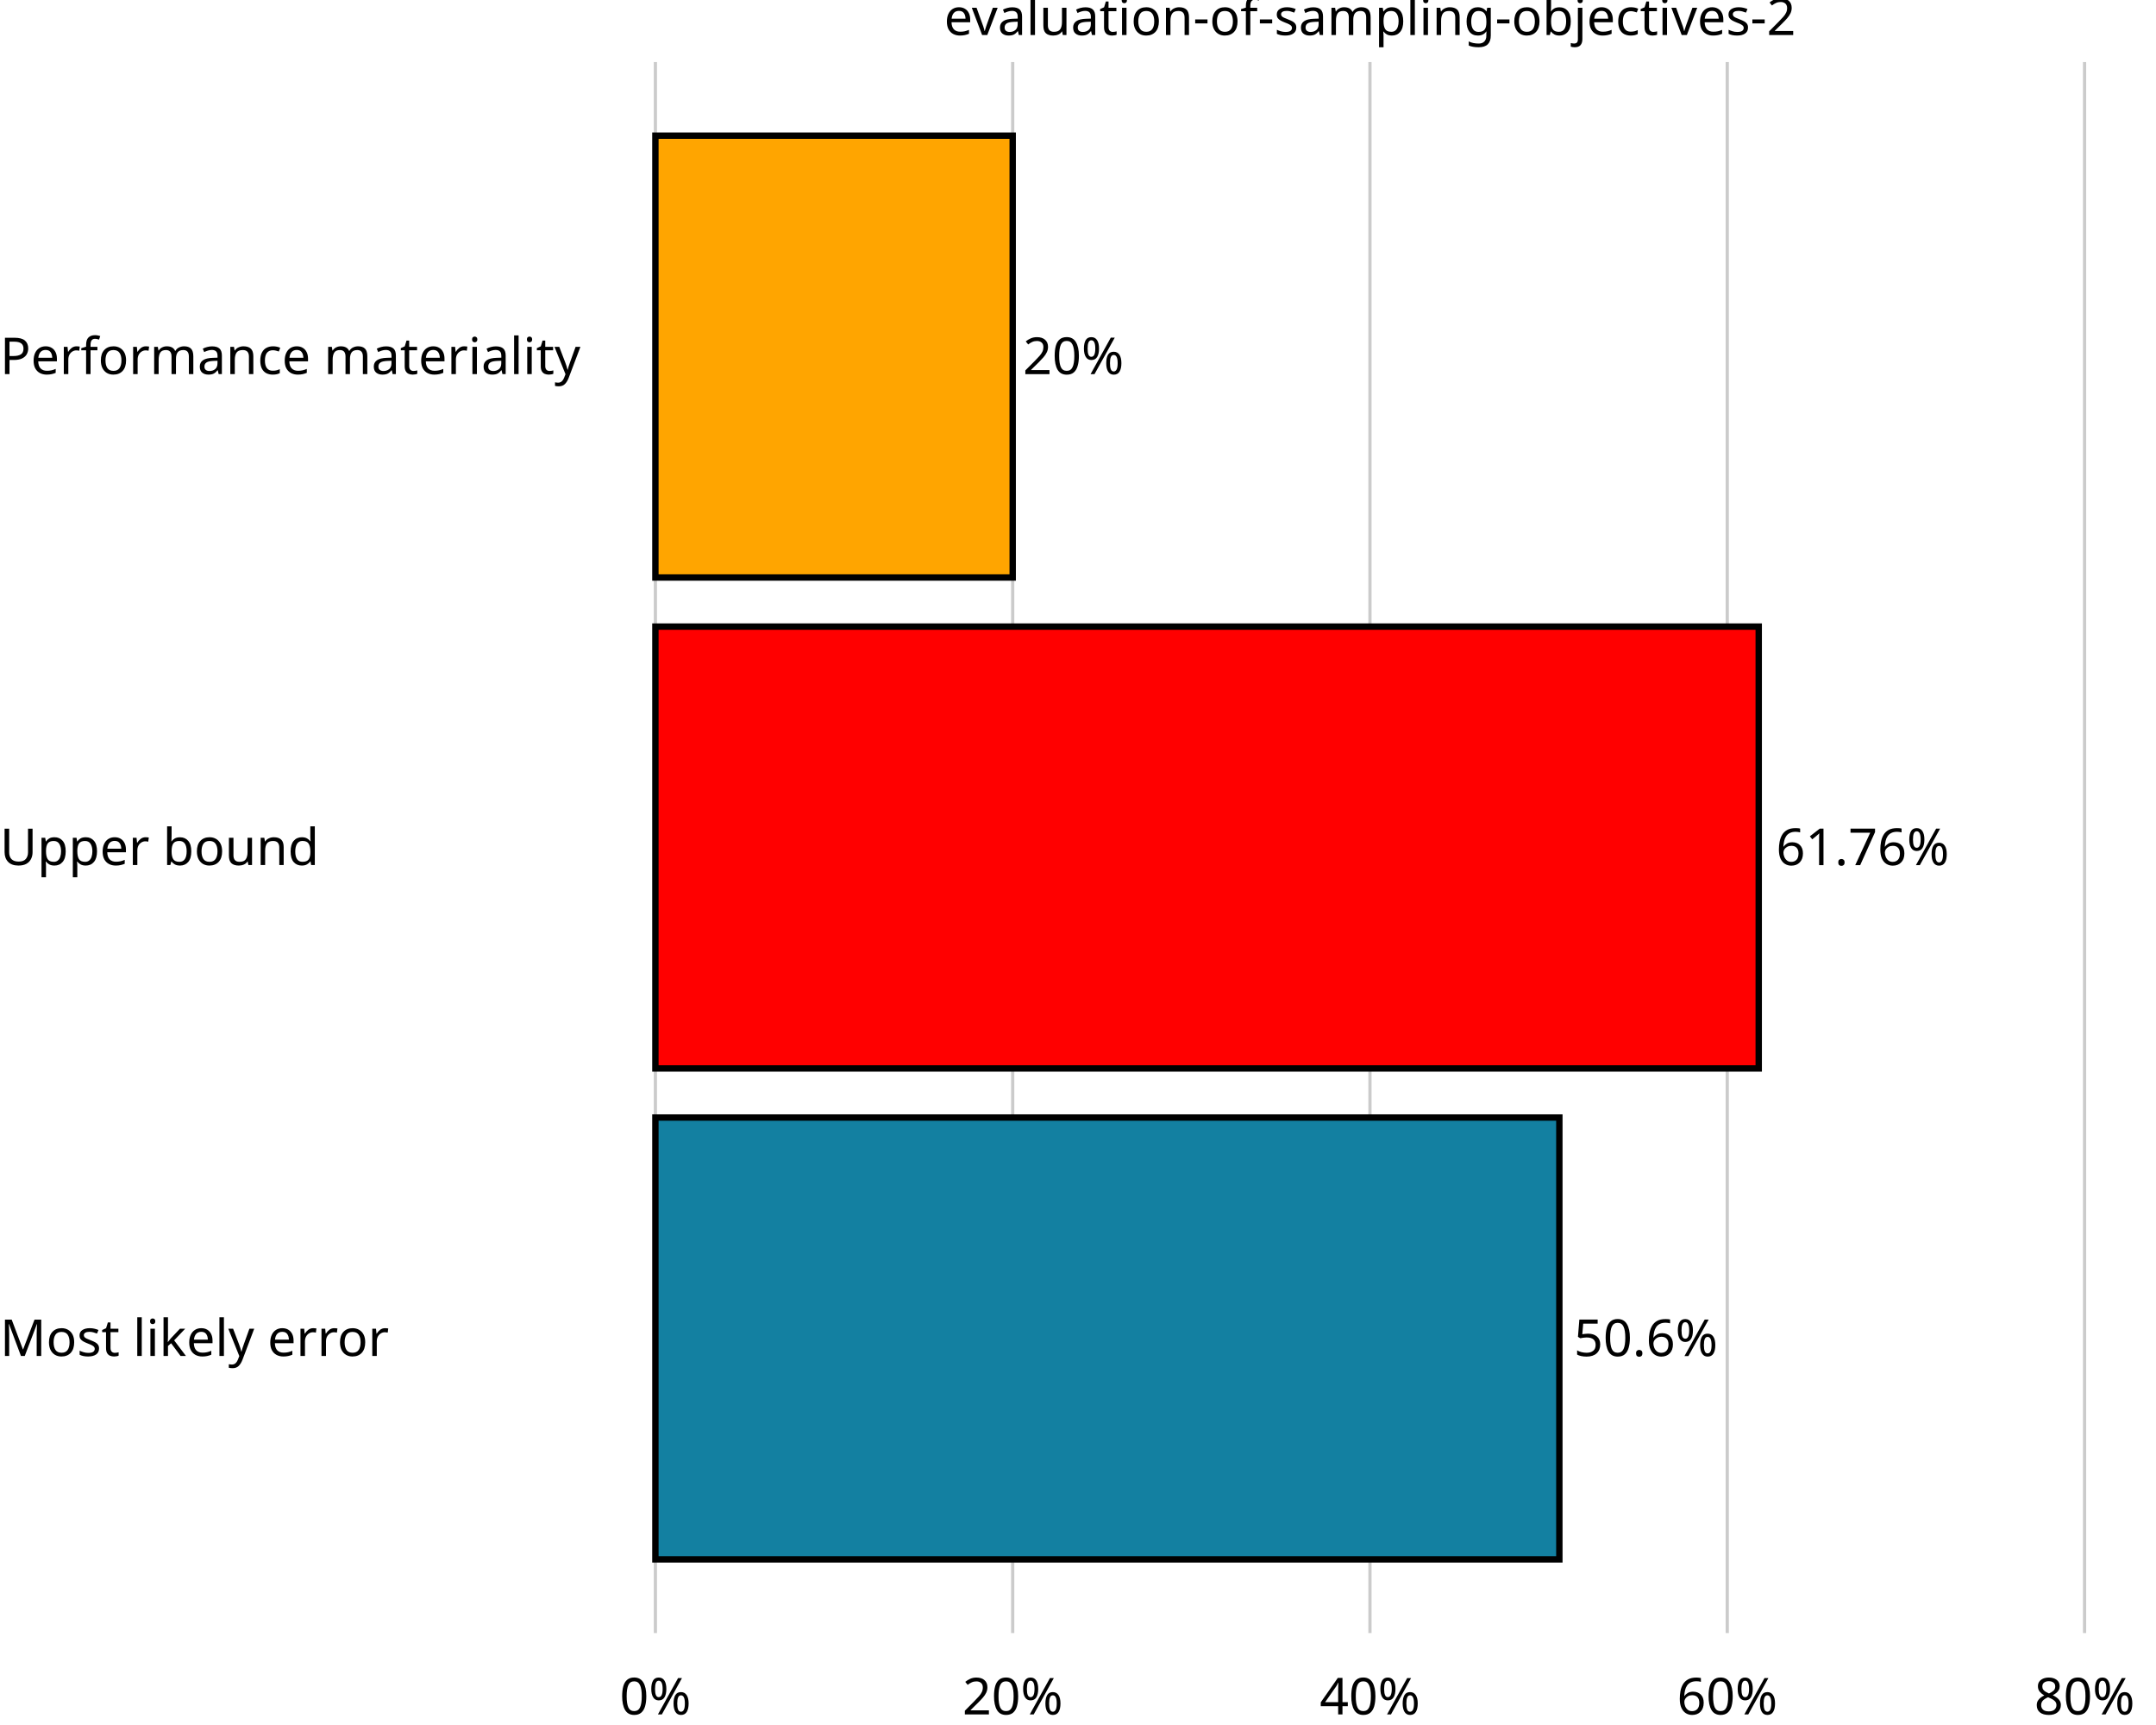
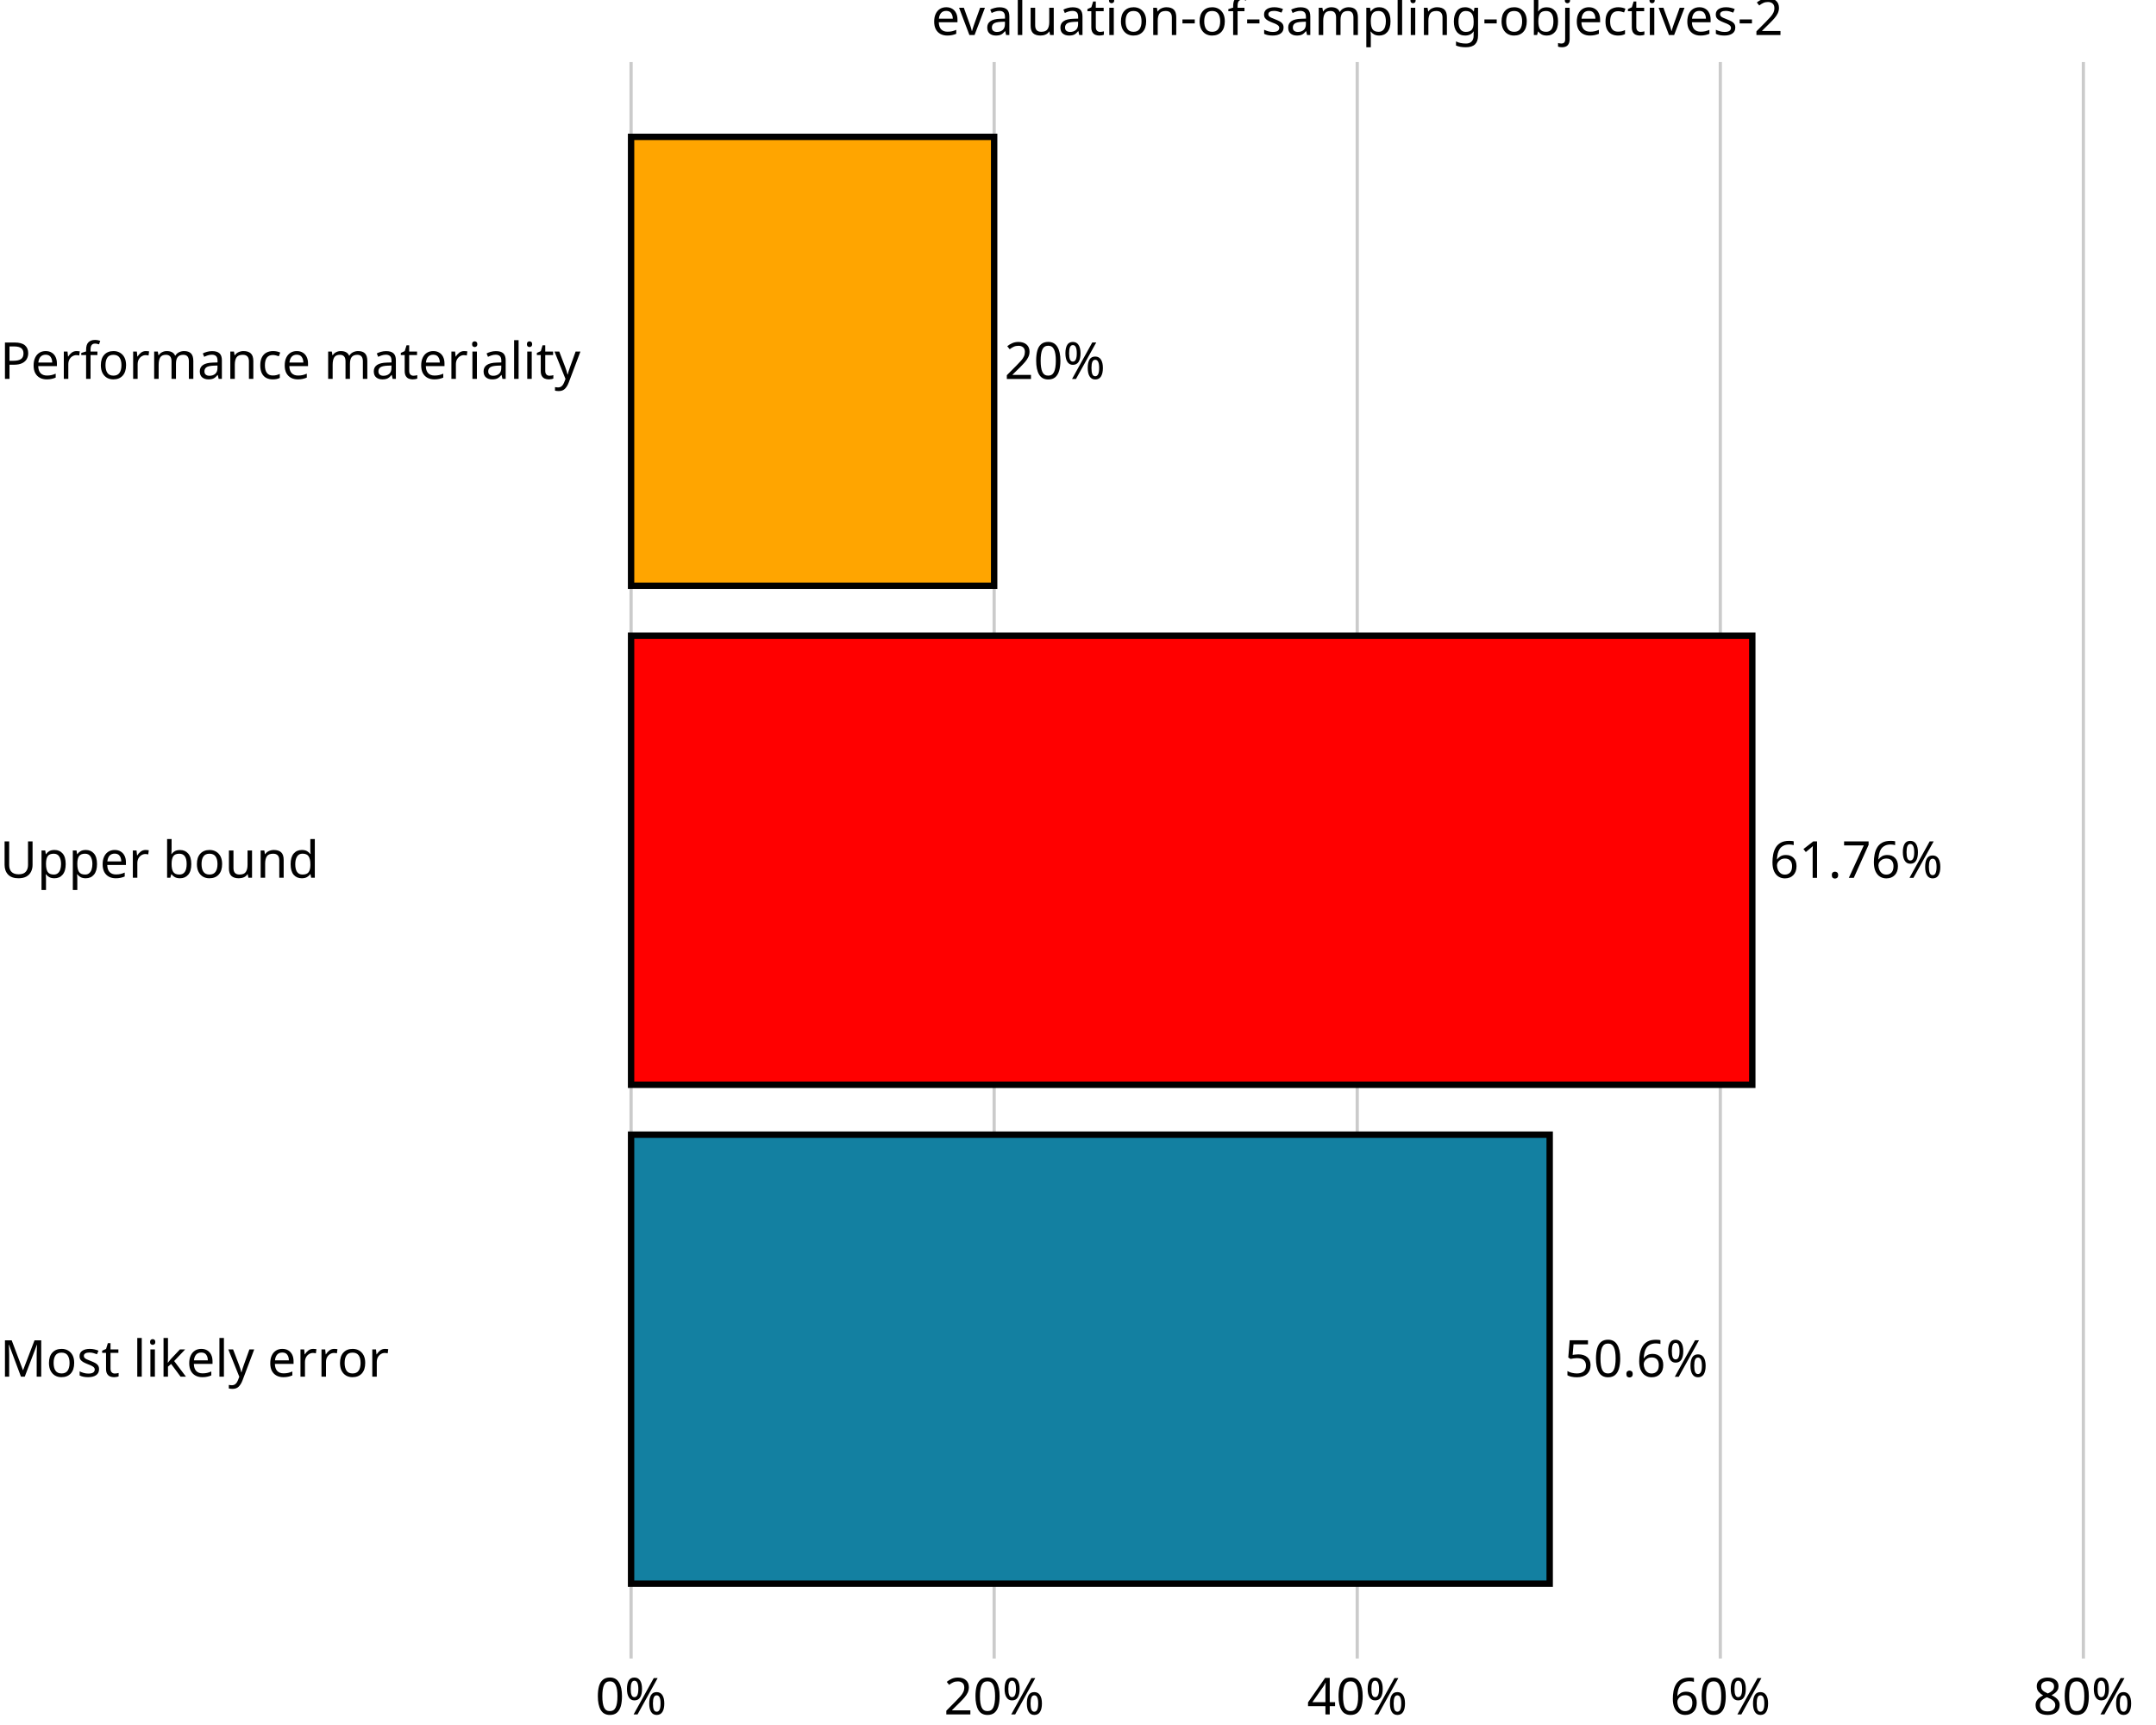
<svg xmlns="http://www.w3.org/2000/svg" class="svglite" data-engine-version="2.0" width="720.00pt" height="576.00pt" viewBox="0 0 720.00 576.00">
  <defs>
    <style type="text/css">
    .svglite line, .svglite polyline, .svglite polygon, .svglite path, .svglite rect, .svglite circle {
      fill: none;
      stroke: #000000;
      stroke-linecap: round;
      stroke-linejoin: round;
      stroke-miterlimit: 10.00;
    }
  </style>
  </defs>
  <rect width="100%" height="100%" style="stroke: none; fill: #FFFFFF;" />
  <defs>
    <clipPath id="cpMC4wMHw3MjAuMDB8MC4wMHw1NzYuMDA=">
      <rect x="0.00" y="0.00" width="720.00" height="576.00" />
    </clipPath>
  </defs>
  <g clip-path="url(#cpMC4wMHw3MjAuMDB8MC4wMHw1NzYuMDA=)">
    <rect x="0.00" y="0.00" width="720.00" height="576.00" style="stroke-width: 10.67; stroke: none;" />
  </g>
  <defs>
-     <clipPath id="cpMTk1LjAxfDcyMC4wMHwyMC43MXw1NDUuMjk=">
-       <rect x="195.01" y="20.71" width="524.99" height="524.59" />
+     <clipPath id="cpMTg2LjUwfDcyMC4wMHwyMC43MXw1NTMuODA=">
+       <rect x="186.50" y="20.71" width="533.50" height="533.09" />
    </clipPath>
  </defs>
-   <g clip-path="url(#cpMTk1LjAxfDcyMC4wMHwyMC43MXw1NDUuMjk=)">
-     <rect x="195.01" y="20.71" width="524.99" height="524.59" style="stroke-width: 10.67; stroke: none;" />
-     <polyline points="218.87,545.29 218.87,20.71 " style="stroke-width: 1.07; stroke: #CBCBCB; stroke-linecap: butt;" />
-     <polyline points="338.19,545.29 338.19,20.71 " style="stroke-width: 1.07; stroke: #CBCBCB; stroke-linecap: butt;" />
-     <polyline points="457.50,545.29 457.50,20.71 " style="stroke-width: 1.07; stroke: #CBCBCB; stroke-linecap: butt;" />
-     <polyline points="576.82,545.29 576.82,20.71 " style="stroke-width: 1.07; stroke: #CBCBCB; stroke-linecap: butt;" />
-     <polyline points="696.14,545.29 696.14,20.71 " style="stroke-width: 1.07; stroke: #CBCBCB; stroke-linecap: butt;" />
-     <rect x="218.87" y="373.16" width="301.88" height="147.54" style="stroke-width: 2.13; stroke-linecap: butt; stroke-linejoin: miter; fill: #1380A1;" />
-     <rect x="218.87" y="209.23" width="368.46" height="147.54" style="stroke-width: 2.13; stroke-linecap: butt; stroke-linejoin: miter; fill: #FF0000;" />
-     <rect x="218.87" y="45.30" width="119.32" height="147.54" style="stroke-width: 2.13; stroke-linecap: butt; stroke-linejoin: miter; fill: #FFA500;" />
-     <text x="525.60" y="452.81" style="font-size: 17.07px; font-family: sans;" textLength="48.41px" lengthAdjust="spacingAndGlyphs">50.6%</text>
-     <text x="593.13" y="288.88" style="font-size: 17.07px; font-family: sans;" textLength="57.90px" lengthAdjust="spacingAndGlyphs">61.76%</text>
-     <text x="341.60" y="124.94" style="font-size: 17.07px; font-family: sans;" textLength="34.17px" lengthAdjust="spacingAndGlyphs">20%</text>
-     <rect x="195.01" y="20.71" width="524.99" height="524.59" style="stroke-width: 0.00; stroke: none;" />
+   <g clip-path="url(#cpMTg2LjUwfDcyMC4wMHwyMC43MXw1NTMuODA=)">
+     <rect x="186.50" y="20.71" width="533.50" height="533.09" style="stroke-width: 10.67; stroke: none;" />
+     <polyline points="210.75,553.80 210.75,20.71 " style="stroke-width: 1.07; stroke: #CBCBCB; stroke-linecap: butt;" />
+     <polyline points="332.00,553.80 332.00,20.71 " style="stroke-width: 1.07; stroke: #CBCBCB; stroke-linecap: butt;" />
+     <polyline points="453.25,553.80 453.25,20.71 " style="stroke-width: 1.07; stroke: #CBCBCB; stroke-linecap: butt;" />
+     <polyline points="574.50,553.80 574.50,20.71 " style="stroke-width: 1.07; stroke: #CBCBCB; stroke-linecap: butt;" />
+     <polyline points="695.75,553.80 695.75,20.71 " style="stroke-width: 1.07; stroke: #CBCBCB; stroke-linecap: butt;" />
+     <rect x="210.75" y="378.88" width="306.77" height="149.93" style="stroke-width: 2.13; stroke-linecap: butt; stroke-linejoin: miter; fill: #1380A1;" />
+     <rect x="210.75" y="212.29" width="374.43" height="149.93" style="stroke-width: 2.13; stroke-linecap: butt; stroke-linejoin: miter; fill: #FF0000;" />
+     <rect x="210.75" y="45.70" width="121.25" height="149.93" style="stroke-width: 2.13; stroke-linecap: butt; stroke-linejoin: miter; fill: #FFA500;" />
+     <text x="522.37" y="459.72" style="font-size: 17.07px; font-family: sans;" textLength="48.41px" lengthAdjust="spacingAndGlyphs">50.6%</text>
+     <text x="590.98" y="293.13" style="font-size: 17.07px; font-family: sans;" textLength="57.90px" lengthAdjust="spacingAndGlyphs">61.76%</text>
+     <text x="335.42" y="126.54" style="font-size: 17.07px; font-family: sans;" textLength="34.17px" lengthAdjust="spacingAndGlyphs">20%</text>
+     <rect x="186.50" y="20.71" width="533.50" height="533.09" style="stroke-width: 0.00; stroke: none;" />
  </g>
  <g clip-path="url(#cpMC4wMHw3MjAuMDB8MC4wMHw1NzYuMDA=)">
-     <polyline points="195.01,545.29 195.01,20.71 " style="stroke-width: 0.00; stroke: none; stroke-linecap: butt;" />
-     <text x="-0" y="452.78" style="font-size: 17.00px; font-family: sans;" textLength="119.98px" lengthAdjust="spacingAndGlyphs">Most likely error</text>
-     <text x="-0" y="288.85" style="font-size: 17.00px; font-family: sans;" textLength="98.31px" lengthAdjust="spacingAndGlyphs">Upper bound</text>
-     <text x="-0" y="124.92" style="font-size: 17.00px; font-family: sans;" textLength="179.53px" lengthAdjust="spacingAndGlyphs">Performance materiality</text>
-     <polyline points="195.01,545.29 720.00,545.29 " style="stroke-width: 0.00; stroke: none; stroke-linecap: butt;" />
-     <text x="218.87" y="572.47" text-anchor="middle" style="font-size: 17.00px; font-family: sans;" textLength="24.57px" lengthAdjust="spacingAndGlyphs">0%</text>
-     <text x="338.19" y="572.47" text-anchor="middle" style="font-size: 17.00px; font-family: sans;" textLength="34.03px" lengthAdjust="spacingAndGlyphs">20%</text>
-     <text x="457.50" y="572.47" text-anchor="middle" style="font-size: 17.00px; font-family: sans;" textLength="34.03px" lengthAdjust="spacingAndGlyphs">40%</text>
-     <text x="576.82" y="572.47" text-anchor="middle" style="font-size: 17.00px; font-family: sans;" textLength="34.03px" lengthAdjust="spacingAndGlyphs">60%</text>
-     <text x="696.14" y="572.47" text-anchor="middle" style="font-size: 17.00px; font-family: sans;" textLength="34.03px" lengthAdjust="spacingAndGlyphs">80%</text>
-     <text x="457.50" y="11.70" text-anchor="middle" style="font-size: 17.00px; font-family: sans;" textLength="267.44px" lengthAdjust="spacingAndGlyphs">evaluation-of-sampling-objectives-2</text>
+     <polyline points="186.50,553.80 186.50,20.71 " style="stroke-width: 0.00; stroke: none; stroke-linecap: butt;" />
+     <text x="0.00" y="459.69" style="font-size: 17.00px; font-family: sans;" textLength="119.98px" lengthAdjust="spacingAndGlyphs">Most likely error</text>
+     <text x="0.00" y="293.10" style="font-size: 17.00px; font-family: sans;" textLength="98.31px" lengthAdjust="spacingAndGlyphs">Upper bound</text>
+     <text x="0.00" y="126.51" style="font-size: 17.00px; font-family: sans;" textLength="179.53px" lengthAdjust="spacingAndGlyphs">Performance materiality</text>
+     <polyline points="186.50,553.80 720.00,553.80 " style="stroke-width: 0.00; stroke: none; stroke-linecap: butt;" />
+     <text x="210.75" y="572.47" text-anchor="middle" style="font-size: 17.00px; font-family: sans;" textLength="24.57px" lengthAdjust="spacingAndGlyphs">0%</text>
+     <text x="332.00" y="572.47" text-anchor="middle" style="font-size: 17.00px; font-family: sans;" textLength="34.03px" lengthAdjust="spacingAndGlyphs">20%</text>
+     <text x="453.25" y="572.47" text-anchor="middle" style="font-size: 17.00px; font-family: sans;" textLength="34.03px" lengthAdjust="spacingAndGlyphs">40%</text>
+     <text x="574.50" y="572.47" text-anchor="middle" style="font-size: 17.00px; font-family: sans;" textLength="34.03px" lengthAdjust="spacingAndGlyphs">60%</text>
+     <text x="695.75" y="572.47" text-anchor="middle" style="font-size: 17.00px; font-family: sans;" textLength="34.03px" lengthAdjust="spacingAndGlyphs">80%</text>
+     <text x="453.25" y="11.70" text-anchor="middle" style="font-size: 17.00px; font-family: sans;" textLength="267.44px" lengthAdjust="spacingAndGlyphs">evaluation-of-sampling-objectives-2</text>
  </g>
</svg>
